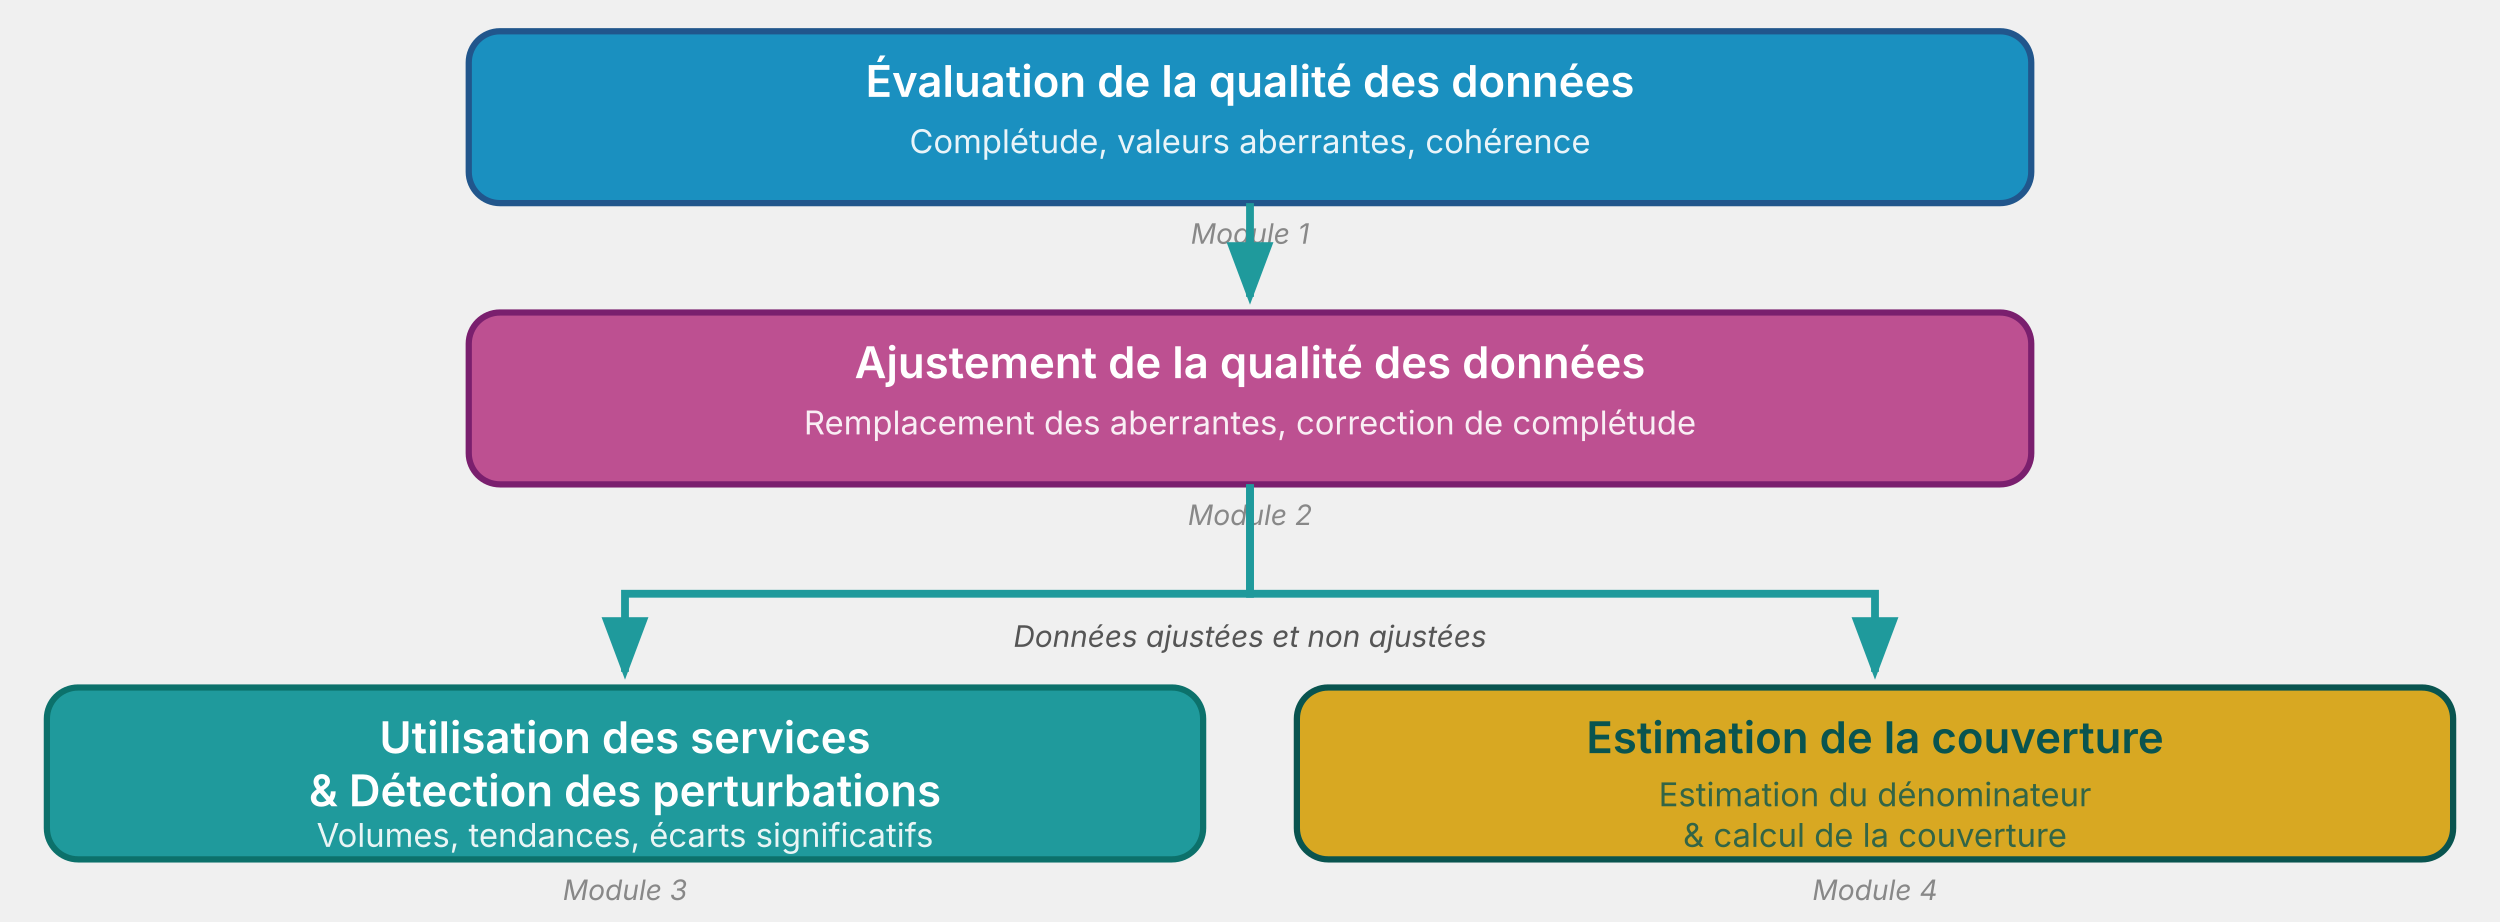
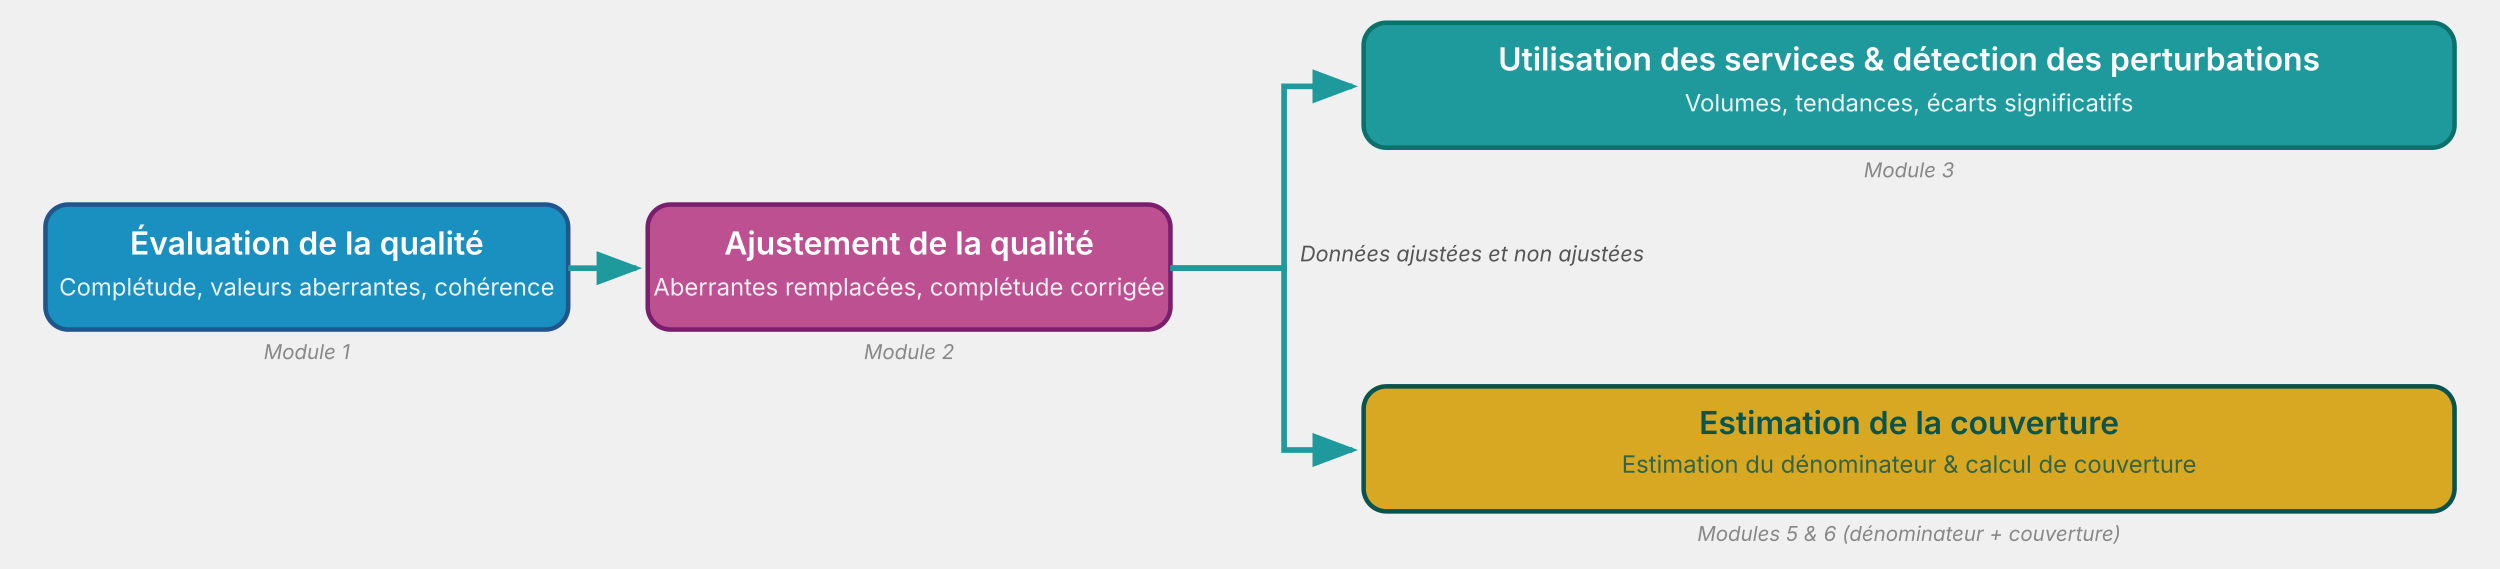
- <svg xmlns="http://www.w3.org/2000/svg" viewBox="0 0 800 295">
+ <svg xmlns="http://www.w3.org/2000/svg" viewBox="0 0 1100 250">
  <defs>
    <style>
      .box { rx: 10; stroke-width: 2; }
      .box-assess { fill: #1A90C0; stroke: #21568C; }
      .box-adjust { fill: #BD5091; stroke: #7A1F6E; }
      .box-util { fill: #1F9A9C; stroke: #0C716B; }
      .box-coverage { fill: #D8A822; stroke: #09544F; }
      .text-white { font-family: Inter, sans-serif; font-size: 14px; font-weight: 600; fill: #ffffff; text-anchor: middle; }
      .text-dark { font-family: Inter, sans-serif; font-size: 14px; font-weight: 600; fill: #09544F; text-anchor: middle; }
      .text-sub { font-family: Inter, sans-serif; font-size: 10.5px; fill: #ffffff; text-anchor: middle; opacity: 0.9; }
      .text-sub-dark { font-family: Inter, sans-serif; font-size: 10.5px; fill: #09544F; text-anchor: middle; opacity: 0.8; }
      .module-label { font-family: Inter, sans-serif; font-size: 9px; fill: #888; text-anchor: middle; font-style: italic; }
      .arrow { stroke: #1F9A9C; stroke-width: 2.5; fill: none; marker-end: url(#arrowhead); }
-       .arrow-label { font-family: Inter, sans-serif; font-size: 9.5px; fill: #555; text-anchor: middle; font-style: italic; }
+       .arrow-label { font-family: Inter, sans-serif; font-size: 9.5px; fill: #555; text-anchor: start; font-style: italic; }
    </style>
    <marker id="arrowhead" markerWidth="8" markerHeight="6" refX="7" refY="3" orient="auto">
      <polygon points="0 0, 8 3, 0 6" fill="#1F9A9C" />
    </marker>
  </defs>
-   <rect class="box box-assess" x="150" y="10" width="500" height="55" />
-   <text class="text-white" x="400" y="31">Évaluation de la qualité des données</text>
-   <text class="text-sub" x="400" y="49">Complétude, valeurs aberrantes, cohérence</text>
-   <text class="module-label" x="400" y="78">Module 1</text>
-   <line class="arrow" x1="400" y1="65" x2="400" y2="95" />
-   <rect class="box box-adjust" x="150" y="100" width="500" height="55" />
-   <text class="text-white" x="400" y="121">Ajustement de la qualité des données</text>
-   <text class="text-sub" x="400" y="139">Remplacement des aberrantes, correction de complétude</text>
-   <text class="module-label" x="400" y="168">Module 2</text>
-   <path class="arrow" d="M 400 155 L 400 190 L 200 190 L 200 215" />
-   <path class="arrow" d="M 400 155 L 400 190 L 600 190 L 600 215" />
-   <text class="arrow-label" x="400" y="207">Données ajustées et non ajustées</text>
-   <rect class="box box-util" x="15" y="220" width="370" height="55" />
-   <text class="text-white" x="200" y="241">Utilisation des services</text>
-   <text class="text-white" x="200" y="258">&amp; Détection des perturbations</text>
-   <text class="text-sub" x="200" y="271">Volumes, tendances, écarts significatifs</text>
-   <text class="module-label" x="200" y="288">Module 3</text>
-   <rect class="box box-coverage" x="415" y="220" width="370" height="55" />
-   <text class="text-dark" x="600" y="241">Estimation de la couverture</text>
-   <text class="text-sub-dark" x="600" y="258">Estimation du dénominateur</text>
-   <text class="text-sub-dark" x="600" y="271">&amp; calcul de la couverture</text>
-   <text class="module-label" x="600" y="288">Module 4</text>
+   <rect class="box box-assess" x="20" y="90" width="230" height="55" />
+   <text class="text-white" x="135" y="112">Évaluation de la qualité</text>
+   <text class="text-sub" x="135" y="130">Complétude, valeurs aberrantes, cohérence</text>
+   <text class="module-label" x="135" y="158">Module 1</text>
+   <line class="arrow" x1="250" y1="118" x2="280" y2="118" />
+   <rect class="box box-adjust" x="285" y="90" width="230" height="55" />
+   <text class="text-white" x="400" y="112">Ajustement de la qualité</text>
+   <text class="text-sub" x="400" y="130">Aberrantes remplacées, complétude corrigée</text>
+   <text class="module-label" x="400" y="158">Module 2</text>
+   <path class="arrow" d="M 515 118 L 565 118 L 565 38 L 595 38" />
+   <path class="arrow" d="M 515 118 L 565 118 L 565 198 L 595 198" />
+   <text class="arrow-label" x="572" y="115">Données ajustées et non ajustées</text>
+   <rect class="box box-util" x="600" y="10" width="480" height="55" />
+   <text class="text-white" x="840" y="31">Utilisation des services &amp; détection des perturbations</text>
+   <text class="text-sub" x="840" y="49">Volumes, tendances, écarts significatifs</text>
+   <text class="module-label" x="840" y="78">Module 3</text>
+   <rect class="box box-coverage" x="600" y="170" width="480" height="55" />
+   <text class="text-dark" x="840" y="191">Estimation de la couverture</text>
+   <text class="text-sub-dark" x="840" y="208">Estimation du dénominateur &amp; calcul de couverture</text>
+   <text class="module-label" x="840" y="238">Modules 5 &amp; 6 (dénominateur + couverture)</text>
</svg>
